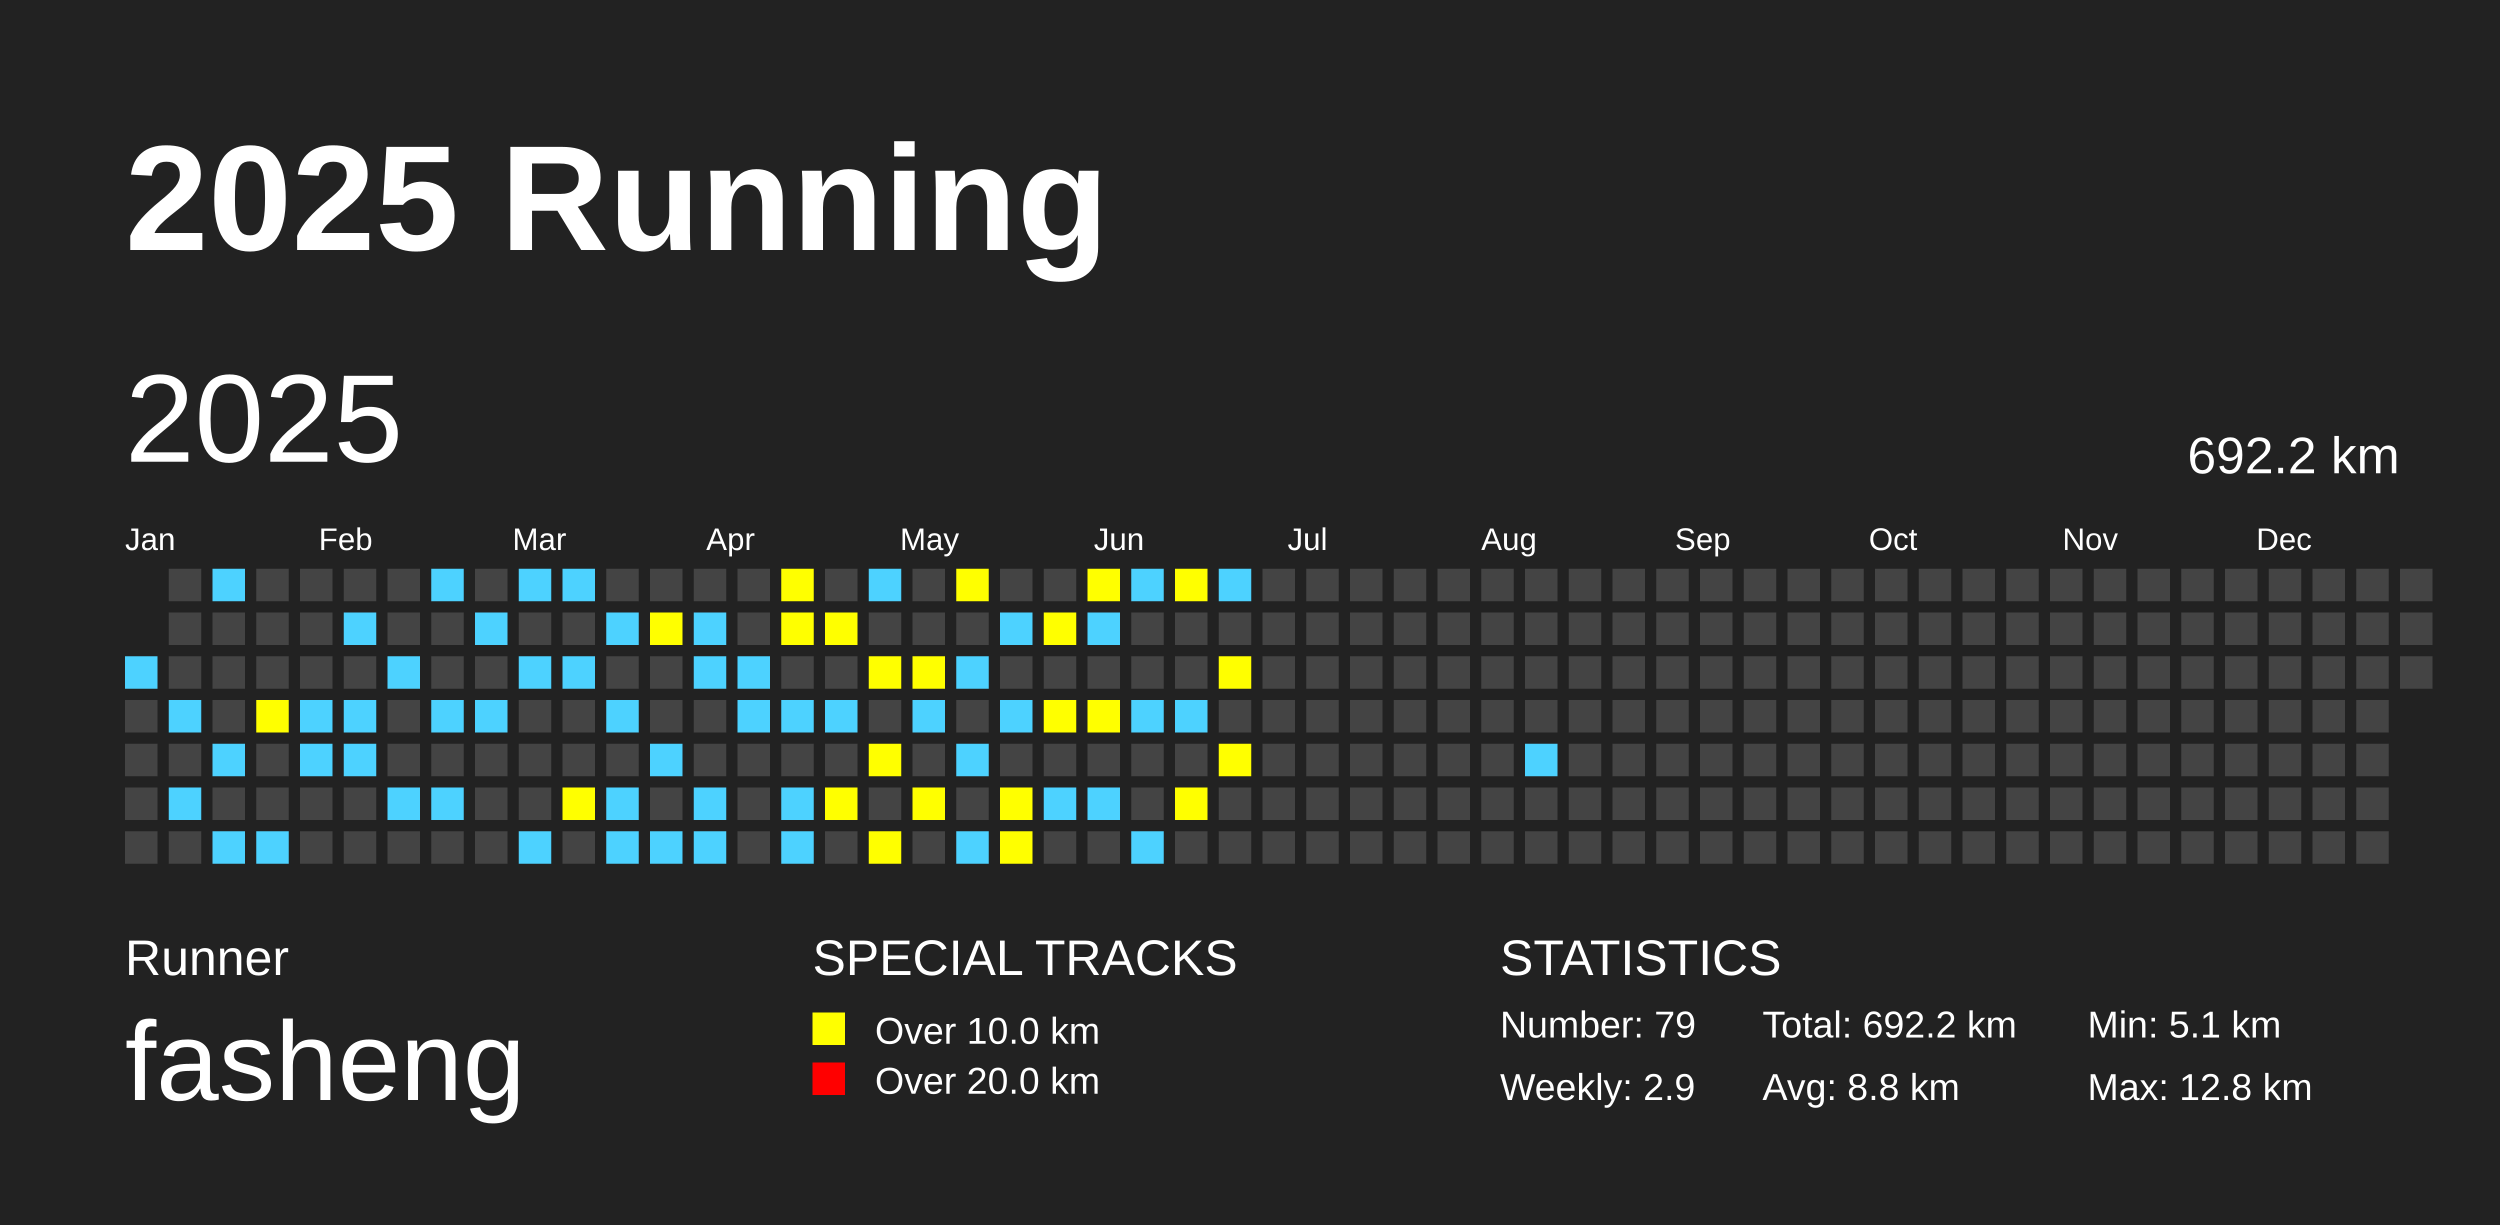
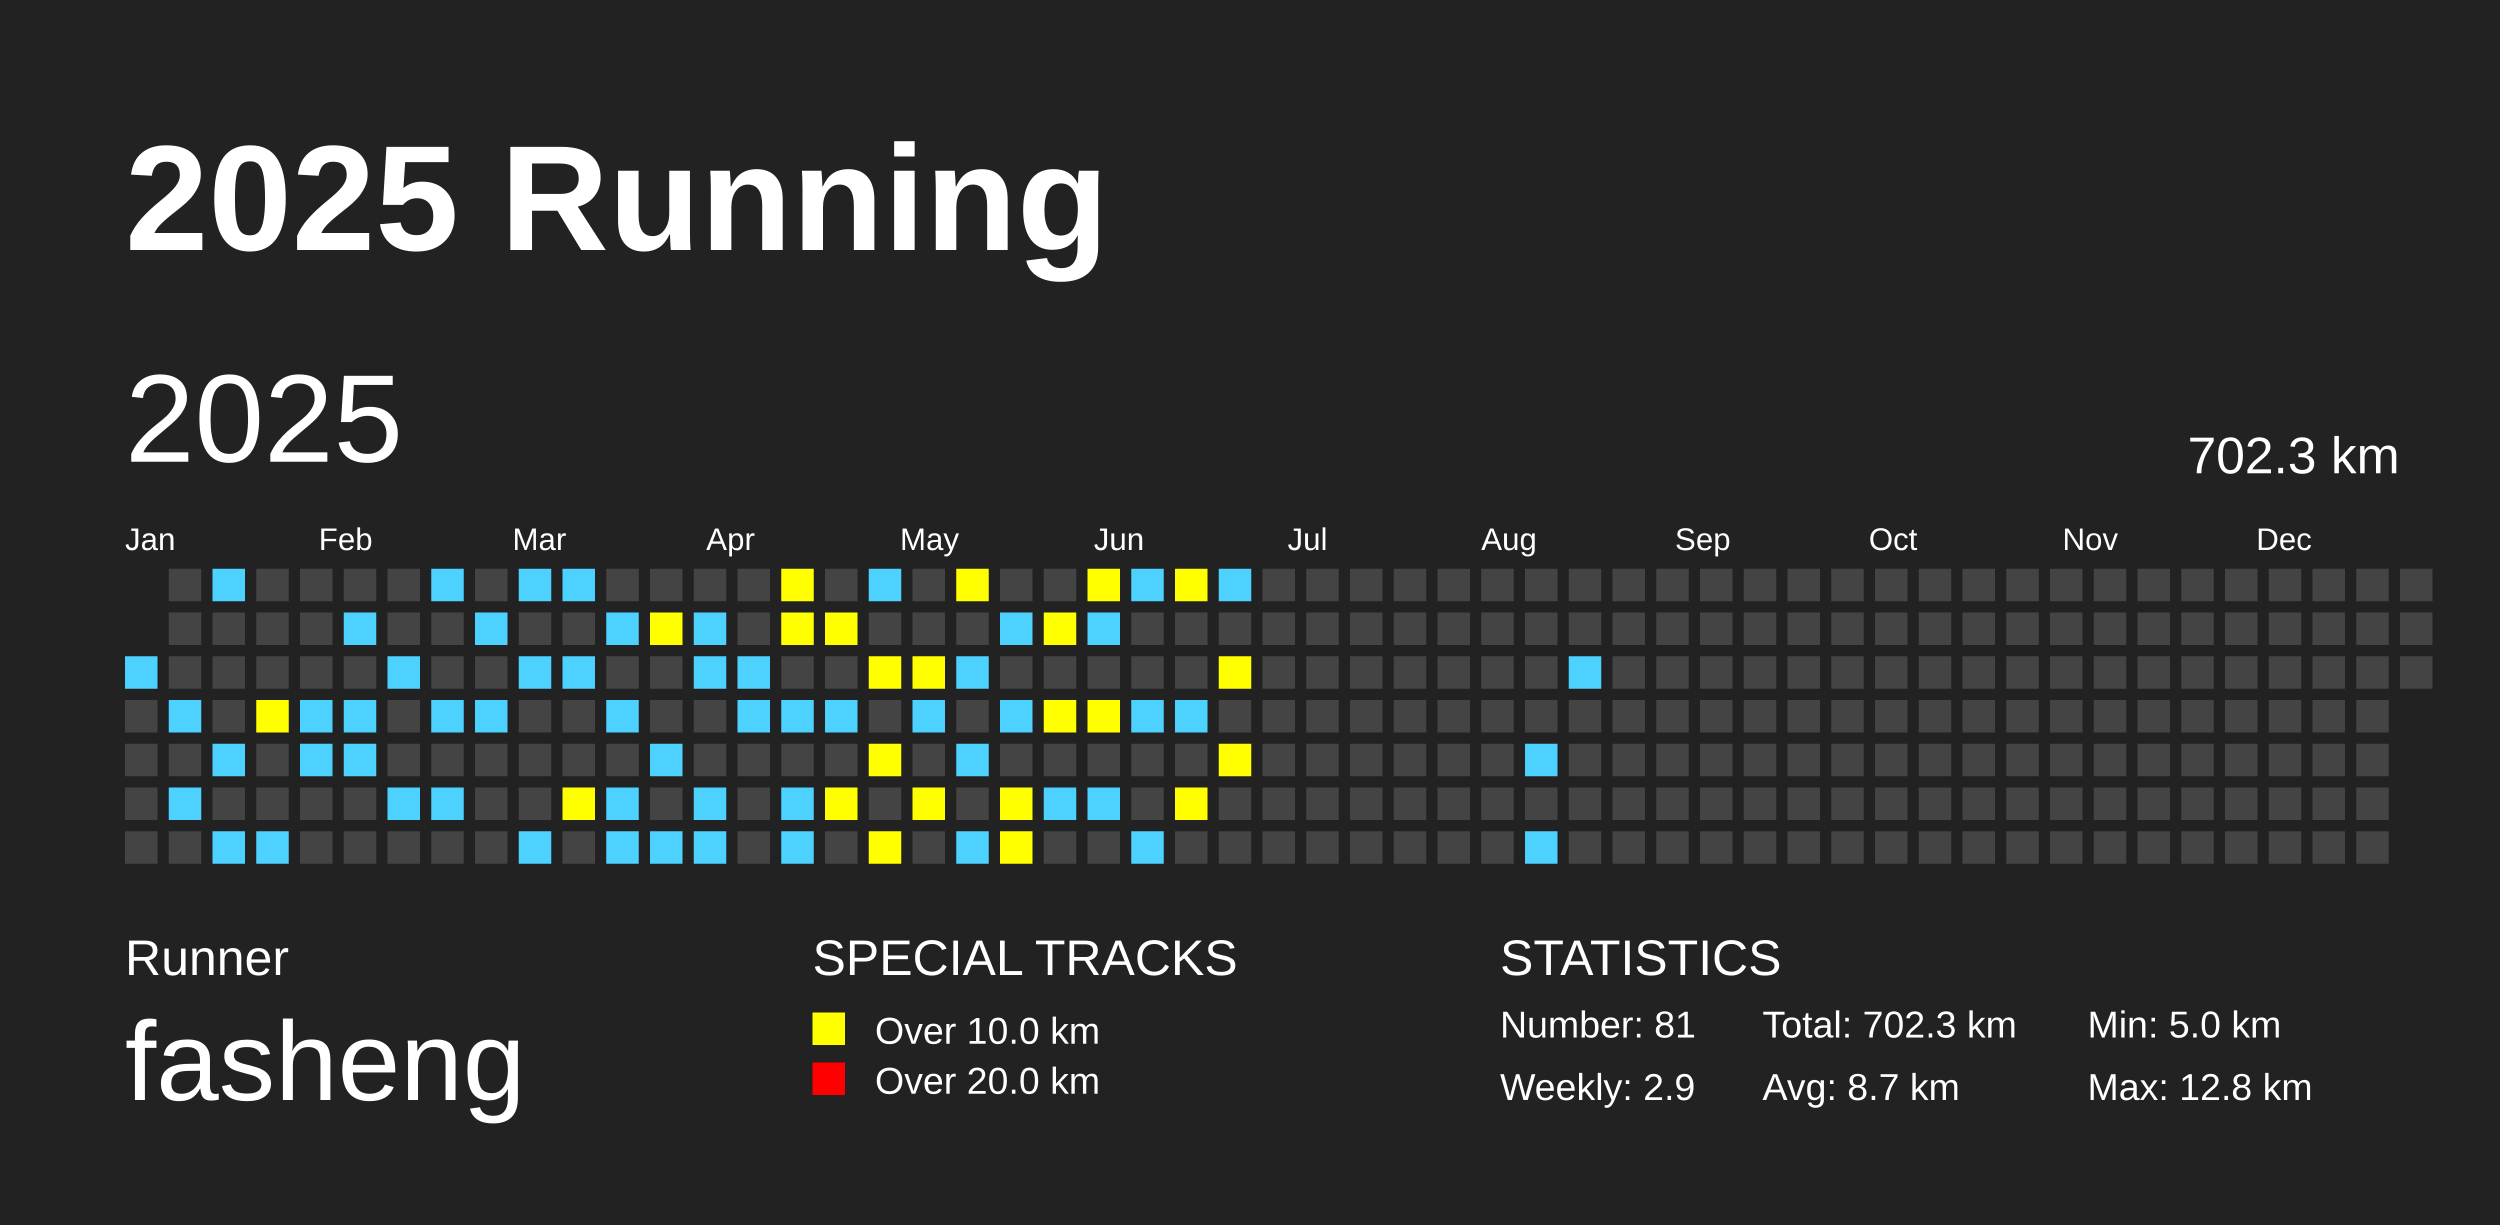
<svg xmlns="http://www.w3.org/2000/svg" baseProfile="full" height="98mm" version="1.1" viewBox="0,0,200,98" width="200mm">
  <defs />
  <rect fill="#222222" height="98" width="200" x="0" y="0" />
  <text fill="#FFFFFF" style="font-size:12px; font-family:Arial; font-weight:bold;" x="10" y="20">2025 Running</text>
  <text fill="#FFFFFF" style="font-size:4px; font-family:Arial" x="10" y="78">Runner</text>
  <text fill="#FFFFFF" style="font-size:9px; font-family:Arial" x="10" y="88">fasheng</text>
  <text fill="#FFFFFF" style="font-size:4px; font-family:Arial" x="65" y="78">SPECIAL TRACKS</text>
  <rect fill="yellow" height="2.6" width="2.6" x="65" y="81" />
  <text fill="#FFFFFF" style="font-size:3px; font-family:Arial" x="70" y="83.5">Over 10.0 km</text>
  <rect fill="red" height="2.6" width="2.6" x="65" y="85" />
  <text fill="#FFFFFF" style="font-size:3px; font-family:Arial" x="70" y="87.5">Over 20.0 km</text>
  <text fill="#FFFFFF" style="font-size:4px; font-family:Arial" x="120" y="78">STATISTICS</text>
-   <text fill="#FFFFFF" style="font-size:3px; font-family:Arial" x="120" y="83">Number: 79</text>
+   <text fill="#FFFFFF" style="font-size:3px; font-family:Arial" x="120" y="83">Number: 81</text>
  <text fill="#FFFFFF" style="font-size:3px; font-family:Arial" x="120" y="88">Weekly: 2.9</text>
-   <text fill="#FFFFFF" style="font-size:3px; font-family:Arial" x="141" y="83">Total: 692.2 km</text>
-   <text fill="#FFFFFF" style="font-size:3px; font-family:Arial" x="141" y="88">Avg: 8.8 km</text>
-   <text fill="#FFFFFF" style="font-size:3px; font-family:Arial" x="167" y="83">Min: 5.1 km</text>
+   <text fill="#FFFFFF" style="font-size:3px; font-family:Arial" x="141" y="83">Total: 702.3 km</text>
+   <text fill="#FFFFFF" style="font-size:3px; font-family:Arial" x="141" y="88">Avg: 8.7 km</text>
+   <text fill="#FFFFFF" style="font-size:3px; font-family:Arial" x="167" y="83">Min: 5.0 km</text>
  <text fill="#FFFFFF" style="font-size:3px; font-family:Arial" x="167" y="88">Max: 12.8 km</text>
  <text dominant-baseline="hanging" fill="#FFFFFF" style="font-size:10.0px; font-family:Arial;" x="10" y="30">2025</text>
-   <text dominant-baseline="hanging" fill="#FFFFFF" style="font-size:4.125px; font-family:Arial;" x="175" y="35">692.2 km</text>
+   <text dominant-baseline="hanging" fill="#FFFFFF" style="font-size:4.125px; font-family:Arial;" x="175" y="35">702.3 km</text>
  <text fill="#FFFFFF" style="font-size:2.5px; font-family:Arial" x="10.0" y="44">Jan</text>
  <text fill="#FFFFFF" style="font-size:2.5px; font-family:Arial" x="25.5" y="44">Feb</text>
  <text fill="#FFFFFF" style="font-size:2.5px; font-family:Arial" x="41.0" y="44">Mar</text>
  <text fill="#FFFFFF" style="font-size:2.5px; font-family:Arial" x="56.5" y="44">Apr</text>
  <text fill="#FFFFFF" style="font-size:2.5px; font-family:Arial" x="72.0" y="44">May</text>
  <text fill="#FFFFFF" style="font-size:2.5px; font-family:Arial" x="87.5" y="44">Jun</text>
  <text fill="#FFFFFF" style="font-size:2.5px; font-family:Arial" x="103.0" y="44">Jul</text>
  <text fill="#FFFFFF" style="font-size:2.5px; font-family:Arial" x="118.5" y="44">Aug</text>
  <text fill="#FFFFFF" style="font-size:2.5px; font-family:Arial" x="134.0" y="44">Sep</text>
  <text fill="#FFFFFF" style="font-size:2.5px; font-family:Arial" x="149.5" y="44">Oct</text>
  <text fill="#FFFFFF" style="font-size:2.5px; font-family:Arial" x="165.0" y="44">Nov</text>
  <text fill="#FFFFFF" style="font-size:2.5px; font-family:Arial" x="180.5" y="44">Dec</text>
  <rect fill="#4DD2FF" height="2.6" width="2.6" x="10.0" y="52.5" />
  <rect fill="#444444" height="2.6" width="2.6" x="10.0" y="56.0" />
  <rect fill="#444444" height="2.6" width="2.6" x="10.0" y="59.5" />
  <rect fill="#444444" height="2.6" width="2.6" x="10.0" y="63.0" />
  <rect fill="#444444" height="2.6" width="2.6" x="10.0" y="66.5" />
  <rect fill="#444444" height="2.6" width="2.6" x="13.5" y="45.5" />
  <rect fill="#444444" height="2.6" width="2.6" x="13.5" y="49.0" />
  <rect fill="#444444" height="2.6" width="2.6" x="13.5" y="52.5" />
  <rect fill="#4DD2FF" height="2.6" width="2.6" x="13.5" y="56.0" />
  <rect fill="#444444" height="2.6" width="2.6" x="13.5" y="59.5" />
  <rect fill="#4DD2FF" height="2.6" width="2.6" x="13.5" y="63.0" />
  <rect fill="#444444" height="2.6" width="2.6" x="13.5" y="66.5" />
  <rect fill="#4DD2FF" height="2.6" width="2.6" x="17.0" y="45.5" />
  <rect fill="#444444" height="2.6" width="2.6" x="17.0" y="49.0" />
  <rect fill="#444444" height="2.6" width="2.6" x="17.0" y="52.5" />
  <rect fill="#444444" height="2.6" width="2.6" x="17.0" y="56.0" />
  <rect fill="#4DD2FF" height="2.6" width="2.6" x="17.0" y="59.5" />
  <rect fill="#444444" height="2.6" width="2.6" x="17.0" y="63.0" />
  <rect fill="#4DD2FF" height="2.6" width="2.6" x="17.0" y="66.5" />
  <rect fill="#444444" height="2.6" width="2.6" x="20.5" y="45.5" />
  <rect fill="#444444" height="2.6" width="2.6" x="20.5" y="49.0" />
  <rect fill="#444444" height="2.6" width="2.6" x="20.5" y="52.5" />
  <rect fill="yellow" height="2.6" width="2.6" x="20.5" y="56.0" />
  <rect fill="#444444" height="2.6" width="2.6" x="20.5" y="59.5" />
  <rect fill="#444444" height="2.6" width="2.6" x="20.5" y="63.0" />
  <rect fill="#4DD2FF" height="2.6" width="2.6" x="20.5" y="66.5" />
  <rect fill="#444444" height="2.6" width="2.6" x="24.0" y="45.5" />
  <rect fill="#444444" height="2.6" width="2.6" x="24.0" y="49.0" />
  <rect fill="#444444" height="2.6" width="2.6" x="24.0" y="52.5" />
  <rect fill="#4DD2FF" height="2.6" width="2.6" x="24.0" y="56.0" />
  <rect fill="#4DD2FF" height="2.6" width="2.6" x="24.0" y="59.5" />
  <rect fill="#444444" height="2.6" width="2.6" x="24.0" y="63.0" />
  <rect fill="#444444" height="2.6" width="2.6" x="24.0" y="66.5" />
  <rect fill="#444444" height="2.6" width="2.6" x="27.5" y="45.5" />
  <rect fill="#4DD2FF" height="2.6" width="2.6" x="27.5" y="49.0" />
  <rect fill="#444444" height="2.6" width="2.6" x="27.5" y="52.5" />
  <rect fill="#4DD2FF" height="2.6" width="2.6" x="27.5" y="56.0" />
  <rect fill="#4DD2FF" height="2.6" width="2.6" x="27.5" y="59.5" />
  <rect fill="#444444" height="2.6" width="2.6" x="27.5" y="63.0" />
  <rect fill="#444444" height="2.6" width="2.6" x="27.5" y="66.5" />
  <rect fill="#444444" height="2.6" width="2.6" x="31.0" y="45.5" />
  <rect fill="#444444" height="2.6" width="2.6" x="31.0" y="49.0" />
  <rect fill="#4DD2FF" height="2.6" width="2.6" x="31.0" y="52.5" />
  <rect fill="#444444" height="2.6" width="2.6" x="31.0" y="56.0" />
  <rect fill="#444444" height="2.6" width="2.6" x="31.0" y="59.5" />
  <rect fill="#4DD2FF" height="2.6" width="2.6" x="31.0" y="63.0" />
  <rect fill="#444444" height="2.6" width="2.6" x="31.0" y="66.5" />
  <rect fill="#4DD2FF" height="2.6" width="2.6" x="34.5" y="45.5" />
  <rect fill="#444444" height="2.6" width="2.6" x="34.5" y="49.0" />
  <rect fill="#444444" height="2.6" width="2.6" x="34.5" y="52.5" />
  <rect fill="#4DD2FF" height="2.6" width="2.6" x="34.5" y="56.0" />
  <rect fill="#444444" height="2.6" width="2.6" x="34.5" y="59.5" />
  <rect fill="#4DD2FF" height="2.6" width="2.6" x="34.5" y="63.0" />
  <rect fill="#444444" height="2.6" width="2.6" x="34.5" y="66.5" />
  <rect fill="#444444" height="2.6" width="2.6" x="38.0" y="45.5" />
  <rect fill="#4DD2FF" height="2.6" width="2.6" x="38.0" y="49.0" />
  <rect fill="#444444" height="2.6" width="2.6" x="38.0" y="52.5" />
  <rect fill="#4DD2FF" height="2.6" width="2.6" x="38.0" y="56.0" />
  <rect fill="#444444" height="2.6" width="2.6" x="38.0" y="59.5" />
  <rect fill="#444444" height="2.6" width="2.6" x="38.0" y="63.0" />
  <rect fill="#444444" height="2.6" width="2.6" x="38.0" y="66.5" />
  <rect fill="#4DD2FF" height="2.6" width="2.6" x="41.5" y="45.5" />
  <rect fill="#444444" height="2.6" width="2.6" x="41.5" y="49.0" />
  <rect fill="#4DD2FF" height="2.6" width="2.6" x="41.5" y="52.5" />
  <rect fill="#444444" height="2.6" width="2.6" x="41.5" y="56.0" />
  <rect fill="#444444" height="2.6" width="2.6" x="41.5" y="59.5" />
  <rect fill="#444444" height="2.6" width="2.6" x="41.5" y="63.0" />
  <rect fill="#4DD2FF" height="2.6" width="2.6" x="41.5" y="66.5" />
  <rect fill="#4DD2FF" height="2.6" width="2.6" x="45.0" y="45.5" />
  <rect fill="#444444" height="2.6" width="2.6" x="45.0" y="49.0" />
  <rect fill="#4DD2FF" height="2.6" width="2.6" x="45.0" y="52.5" />
  <rect fill="#444444" height="2.6" width="2.6" x="45.0" y="56.0" />
  <rect fill="#444444" height="2.6" width="2.6" x="45.0" y="59.5" />
  <rect fill="yellow" height="2.6" width="2.6" x="45.0" y="63.0" />
  <rect fill="#444444" height="2.6" width="2.6" x="45.0" y="66.5" />
  <rect fill="#444444" height="2.6" width="2.6" x="48.5" y="45.5" />
  <rect fill="#4DD2FF" height="2.6" width="2.6" x="48.5" y="49.0" />
  <rect fill="#444444" height="2.6" width="2.6" x="48.5" y="52.5" />
  <rect fill="#4DD2FF" height="2.6" width="2.6" x="48.5" y="56.0" />
  <rect fill="#444444" height="2.6" width="2.6" x="48.5" y="59.5" />
  <rect fill="#4DD2FF" height="2.6" width="2.6" x="48.5" y="63.0" />
  <rect fill="#4DD2FF" height="2.6" width="2.6" x="48.5" y="66.5" />
  <rect fill="#444444" height="2.6" width="2.6" x="52.0" y="45.5" />
  <rect fill="yellow" height="2.6" width="2.6" x="52.0" y="49.0" />
  <rect fill="#444444" height="2.6" width="2.6" x="52.0" y="52.5" />
  <rect fill="#444444" height="2.6" width="2.6" x="52.0" y="56.0" />
  <rect fill="#4DD2FF" height="2.6" width="2.6" x="52.0" y="59.5" />
  <rect fill="#444444" height="2.6" width="2.6" x="52.0" y="63.0" />
  <rect fill="#4DD2FF" height="2.6" width="2.6" x="52.0" y="66.5" />
  <rect fill="#444444" height="2.6" width="2.6" x="55.5" y="45.5" />
  <rect fill="#4DD2FF" height="2.6" width="2.6" x="55.5" y="49.0" />
  <rect fill="#4DD2FF" height="2.6" width="2.6" x="55.5" y="52.5" />
  <rect fill="#444444" height="2.6" width="2.6" x="55.5" y="56.0" />
  <rect fill="#444444" height="2.6" width="2.6" x="55.5" y="59.5" />
  <rect fill="#4DD2FF" height="2.6" width="2.6" x="55.5" y="63.0" />
  <rect fill="#4DD2FF" height="2.6" width="2.6" x="55.5" y="66.5" />
  <rect fill="#444444" height="2.6" width="2.6" x="59.0" y="45.5" />
  <rect fill="#444444" height="2.6" width="2.6" x="59.0" y="49.0" />
  <rect fill="#4DD2FF" height="2.6" width="2.6" x="59.0" y="52.5" />
  <rect fill="#4DD2FF" height="2.6" width="2.6" x="59.0" y="56.0" />
  <rect fill="#444444" height="2.6" width="2.6" x="59.0" y="59.5" />
  <rect fill="#444444" height="2.6" width="2.6" x="59.0" y="63.0" />
  <rect fill="#444444" height="2.6" width="2.6" x="59.0" y="66.5" />
  <rect fill="yellow" height="2.6" width="2.6" x="62.5" y="45.5" />
  <rect fill="yellow" height="2.6" width="2.6" x="62.5" y="49.0" />
  <rect fill="#444444" height="2.6" width="2.6" x="62.5" y="52.5" />
  <rect fill="#4DD2FF" height="2.6" width="2.6" x="62.5" y="56.0" />
  <rect fill="#444444" height="2.6" width="2.6" x="62.5" y="59.5" />
  <rect fill="#4DD2FF" height="2.6" width="2.6" x="62.5" y="63.0" />
  <rect fill="#4DD2FF" height="2.6" width="2.6" x="62.5" y="66.5" />
  <rect fill="#444444" height="2.6" width="2.6" x="66.0" y="45.5" />
  <rect fill="yellow" height="2.6" width="2.6" x="66.0" y="49.0" />
  <rect fill="#444444" height="2.6" width="2.6" x="66.0" y="52.5" />
  <rect fill="#4DD2FF" height="2.6" width="2.6" x="66.0" y="56.0" />
  <rect fill="#444444" height="2.6" width="2.6" x="66.0" y="59.5" />
  <rect fill="yellow" height="2.6" width="2.6" x="66.0" y="63.0" />
  <rect fill="#444444" height="2.6" width="2.6" x="66.0" y="66.5" />
  <rect fill="#4DD2FF" height="2.6" width="2.6" x="69.5" y="45.5" />
  <rect fill="#444444" height="2.6" width="2.6" x="69.5" y="49.0" />
  <rect fill="yellow" height="2.6" width="2.6" x="69.5" y="52.5" />
  <rect fill="#444444" height="2.6" width="2.6" x="69.5" y="56.0" />
  <rect fill="yellow" height="2.6" width="2.6" x="69.5" y="59.5" />
  <rect fill="#444444" height="2.6" width="2.6" x="69.5" y="63.0" />
  <rect fill="yellow" height="2.6" width="2.6" x="69.5" y="66.5" />
  <rect fill="#444444" height="2.6" width="2.6" x="73.0" y="45.5" />
  <rect fill="#444444" height="2.6" width="2.6" x="73.0" y="49.0" />
  <rect fill="yellow" height="2.6" width="2.6" x="73.0" y="52.5" />
  <rect fill="#4DD2FF" height="2.6" width="2.6" x="73.0" y="56.0" />
  <rect fill="#444444" height="2.6" width="2.6" x="73.0" y="59.5" />
  <rect fill="yellow" height="2.6" width="2.6" x="73.0" y="63.0" />
  <rect fill="#444444" height="2.6" width="2.6" x="73.0" y="66.5" />
  <rect fill="yellow" height="2.6" width="2.6" x="76.5" y="45.5" />
  <rect fill="#444444" height="2.6" width="2.6" x="76.5" y="49.0" />
  <rect fill="#4DD2FF" height="2.6" width="2.6" x="76.5" y="52.5" />
  <rect fill="#444444" height="2.6" width="2.6" x="76.5" y="56.0" />
  <rect fill="#4DD2FF" height="2.6" width="2.6" x="76.5" y="59.5" />
  <rect fill="#444444" height="2.6" width="2.6" x="76.5" y="63.0" />
  <rect fill="#4DD2FF" height="2.6" width="2.6" x="76.5" y="66.5" />
  <rect fill="#444444" height="2.6" width="2.6" x="80.0" y="45.5" />
  <rect fill="#4DD2FF" height="2.6" width="2.6" x="80.0" y="49.0" />
  <rect fill="#444444" height="2.6" width="2.6" x="80.0" y="52.5" />
  <rect fill="#4DD2FF" height="2.6" width="2.6" x="80.0" y="56.0" />
  <rect fill="#444444" height="2.6" width="2.6" x="80.0" y="59.5" />
  <rect fill="yellow" height="2.6" width="2.6" x="80.0" y="63.0" />
  <rect fill="yellow" height="2.6" width="2.6" x="80.0" y="66.5" />
  <rect fill="#444444" height="2.6" width="2.6" x="83.5" y="45.5" />
  <rect fill="yellow" height="2.6" width="2.6" x="83.5" y="49.0" />
  <rect fill="#444444" height="2.6" width="2.6" x="83.5" y="52.5" />
  <rect fill="yellow" height="2.6" width="2.6" x="83.5" y="56.0" />
  <rect fill="#444444" height="2.6" width="2.6" x="83.5" y="59.5" />
  <rect fill="#4DD2FF" height="2.6" width="2.6" x="83.5" y="63.0" />
  <rect fill="#444444" height="2.6" width="2.6" x="83.5" y="66.5" />
  <rect fill="yellow" height="2.6" width="2.6" x="87.0" y="45.5" />
  <rect fill="#4DD2FF" height="2.6" width="2.6" x="87.0" y="49.0" />
  <rect fill="#444444" height="2.6" width="2.6" x="87.0" y="52.5" />
  <rect fill="yellow" height="2.6" width="2.6" x="87.0" y="56.0" />
  <rect fill="#444444" height="2.6" width="2.6" x="87.0" y="59.5" />
  <rect fill="#4DD2FF" height="2.6" width="2.6" x="87.0" y="63.0" />
  <rect fill="#444444" height="2.6" width="2.6" x="87.0" y="66.5" />
  <rect fill="#4DD2FF" height="2.6" width="2.6" x="90.5" y="45.5" />
  <rect fill="#444444" height="2.6" width="2.6" x="90.5" y="49.0" />
  <rect fill="#444444" height="2.6" width="2.6" x="90.5" y="52.5" />
  <rect fill="#4DD2FF" height="2.6" width="2.6" x="90.5" y="56.0" />
  <rect fill="#444444" height="2.6" width="2.6" x="90.5" y="59.5" />
  <rect fill="#444444" height="2.6" width="2.6" x="90.5" y="63.0" />
  <rect fill="#4DD2FF" height="2.6" width="2.6" x="90.5" y="66.5" />
  <rect fill="yellow" height="2.6" width="2.6" x="94.0" y="45.5" />
  <rect fill="#444444" height="2.6" width="2.6" x="94.0" y="49.0" />
  <rect fill="#444444" height="2.6" width="2.6" x="94.0" y="52.5" />
  <rect fill="#4DD2FF" height="2.6" width="2.6" x="94.0" y="56.0" />
  <rect fill="#444444" height="2.6" width="2.6" x="94.0" y="59.5" />
  <rect fill="yellow" height="2.6" width="2.6" x="94.0" y="63.0" />
  <rect fill="#444444" height="2.6" width="2.6" x="94.0" y="66.5" />
  <rect fill="#4DD2FF" height="2.6" width="2.6" x="97.5" y="45.5" />
  <rect fill="#444444" height="2.6" width="2.6" x="97.5" y="49.0" />
  <rect fill="yellow" height="2.6" width="2.6" x="97.5" y="52.5" />
  <rect fill="#444444" height="2.6" width="2.6" x="97.5" y="56.0" />
  <rect fill="yellow" height="2.6" width="2.6" x="97.5" y="59.5" />
  <rect fill="#444444" height="2.6" width="2.6" x="97.5" y="63.0" />
  <rect fill="#444444" height="2.6" width="2.6" x="97.5" y="66.5" />
  <rect fill="#444444" height="2.6" width="2.6" x="101.0" y="45.5" />
  <rect fill="#444444" height="2.6" width="2.6" x="101.0" y="49.0" />
  <rect fill="#444444" height="2.6" width="2.6" x="101.0" y="52.5" />
  <rect fill="#444444" height="2.6" width="2.6" x="101.0" y="56.0" />
  <rect fill="#444444" height="2.6" width="2.6" x="101.0" y="59.5" />
  <rect fill="#444444" height="2.6" width="2.6" x="101.0" y="63.0" />
  <rect fill="#444444" height="2.6" width="2.6" x="101.0" y="66.5" />
  <rect fill="#444444" height="2.6" width="2.6" x="104.5" y="45.5" />
  <rect fill="#444444" height="2.6" width="2.6" x="104.5" y="49.0" />
  <rect fill="#444444" height="2.6" width="2.6" x="104.5" y="52.5" />
  <rect fill="#444444" height="2.6" width="2.6" x="104.5" y="56.0" />
  <rect fill="#444444" height="2.6" width="2.6" x="104.5" y="59.5" />
  <rect fill="#444444" height="2.6" width="2.6" x="104.5" y="63.0" />
  <rect fill="#444444" height="2.6" width="2.6" x="104.5" y="66.5" />
  <rect fill="#444444" height="2.6" width="2.6" x="108.0" y="45.5" />
  <rect fill="#444444" height="2.6" width="2.6" x="108.0" y="49.0" />
  <rect fill="#444444" height="2.6" width="2.6" x="108.0" y="52.5" />
  <rect fill="#444444" height="2.6" width="2.6" x="108.0" y="56.0" />
  <rect fill="#444444" height="2.6" width="2.6" x="108.0" y="59.5" />
  <rect fill="#444444" height="2.6" width="2.6" x="108.0" y="63.0" />
  <rect fill="#444444" height="2.6" width="2.6" x="108.0" y="66.5" />
  <rect fill="#444444" height="2.6" width="2.6" x="111.5" y="45.5" />
  <rect fill="#444444" height="2.6" width="2.6" x="111.5" y="49.0" />
  <rect fill="#444444" height="2.6" width="2.6" x="111.5" y="52.5" />
  <rect fill="#444444" height="2.6" width="2.6" x="111.5" y="56.0" />
  <rect fill="#444444" height="2.6" width="2.6" x="111.5" y="59.5" />
  <rect fill="#444444" height="2.6" width="2.6" x="111.5" y="63.0" />
  <rect fill="#444444" height="2.6" width="2.6" x="111.5" y="66.5" />
  <rect fill="#444444" height="2.6" width="2.6" x="115.0" y="45.5" />
  <rect fill="#444444" height="2.6" width="2.6" x="115.0" y="49.0" />
  <rect fill="#444444" height="2.6" width="2.6" x="115.0" y="52.5" />
  <rect fill="#444444" height="2.6" width="2.6" x="115.0" y="56.0" />
  <rect fill="#444444" height="2.6" width="2.6" x="115.0" y="59.5" />
  <rect fill="#444444" height="2.6" width="2.6" x="115.0" y="63.0" />
  <rect fill="#444444" height="2.6" width="2.6" x="115.0" y="66.5" />
  <rect fill="#444444" height="2.6" width="2.6" x="118.5" y="45.5" />
  <rect fill="#444444" height="2.6" width="2.6" x="118.5" y="49.0" />
  <rect fill="#444444" height="2.6" width="2.6" x="118.5" y="52.5" />
  <rect fill="#444444" height="2.6" width="2.6" x="118.5" y="56.0" />
  <rect fill="#444444" height="2.6" width="2.6" x="118.5" y="59.5" />
  <rect fill="#444444" height="2.6" width="2.6" x="118.5" y="63.0" />
  <rect fill="#444444" height="2.6" width="2.6" x="118.5" y="66.5" />
  <rect fill="#444444" height="2.6" width="2.6" x="122.0" y="45.5" />
  <rect fill="#444444" height="2.6" width="2.6" x="122.0" y="49.0" />
  <rect fill="#444444" height="2.6" width="2.6" x="122.0" y="52.5" />
  <rect fill="#444444" height="2.6" width="2.6" x="122.0" y="56.0" />
  <rect fill="#4DD2FF" height="2.6" width="2.6" x="122.0" y="59.5" />
  <rect fill="#444444" height="2.6" width="2.6" x="122.0" y="63.0" />
-   <rect fill="#444444" height="2.6" width="2.6" x="122.0" y="66.5" />
+   <rect fill="#4DD2FF" height="2.6" width="2.6" x="122.0" y="66.5" />
  <rect fill="#444444" height="2.6" width="2.6" x="125.5" y="45.5" />
  <rect fill="#444444" height="2.6" width="2.6" x="125.5" y="49.0" />
-   <rect fill="#444444" height="2.6" width="2.6" x="125.5" y="52.5" />
+   <rect fill="#4DD2FF" height="2.6" width="2.6" x="125.5" y="52.5" />
  <rect fill="#444444" height="2.6" width="2.6" x="125.5" y="56.0" />
  <rect fill="#444444" height="2.6" width="2.6" x="125.5" y="59.5" />
  <rect fill="#444444" height="2.6" width="2.6" x="125.5" y="63.0" />
  <rect fill="#444444" height="2.6" width="2.6" x="125.5" y="66.5" />
  <rect fill="#444444" height="2.6" width="2.6" x="129.0" y="45.5" />
  <rect fill="#444444" height="2.6" width="2.6" x="129.0" y="49.0" />
  <rect fill="#444444" height="2.6" width="2.6" x="129.0" y="52.5" />
  <rect fill="#444444" height="2.6" width="2.6" x="129.0" y="56.0" />
  <rect fill="#444444" height="2.6" width="2.6" x="129.0" y="59.5" />
  <rect fill="#444444" height="2.6" width="2.6" x="129.0" y="63.0" />
  <rect fill="#444444" height="2.6" width="2.6" x="129.0" y="66.5" />
  <rect fill="#444444" height="2.6" width="2.6" x="132.5" y="45.5" />
  <rect fill="#444444" height="2.6" width="2.6" x="132.5" y="49.0" />
  <rect fill="#444444" height="2.6" width="2.6" x="132.5" y="52.5" />
  <rect fill="#444444" height="2.6" width="2.6" x="132.5" y="56.0" />
  <rect fill="#444444" height="2.6" width="2.6" x="132.5" y="59.5" />
  <rect fill="#444444" height="2.6" width="2.6" x="132.5" y="63.0" />
  <rect fill="#444444" height="2.6" width="2.6" x="132.5" y="66.5" />
  <rect fill="#444444" height="2.6" width="2.6" x="136.0" y="45.5" />
  <rect fill="#444444" height="2.6" width="2.6" x="136.0" y="49.0" />
  <rect fill="#444444" height="2.6" width="2.6" x="136.0" y="52.5" />
  <rect fill="#444444" height="2.6" width="2.6" x="136.0" y="56.0" />
  <rect fill="#444444" height="2.6" width="2.6" x="136.0" y="59.5" />
  <rect fill="#444444" height="2.6" width="2.6" x="136.0" y="63.0" />
  <rect fill="#444444" height="2.6" width="2.6" x="136.0" y="66.5" />
  <rect fill="#444444" height="2.6" width="2.6" x="139.5" y="45.5" />
  <rect fill="#444444" height="2.6" width="2.6" x="139.5" y="49.0" />
  <rect fill="#444444" height="2.6" width="2.6" x="139.5" y="52.5" />
  <rect fill="#444444" height="2.6" width="2.6" x="139.5" y="56.0" />
  <rect fill="#444444" height="2.6" width="2.6" x="139.5" y="59.5" />
  <rect fill="#444444" height="2.6" width="2.6" x="139.5" y="63.0" />
  <rect fill="#444444" height="2.6" width="2.6" x="139.5" y="66.5" />
  <rect fill="#444444" height="2.6" width="2.6" x="143.0" y="45.5" />
  <rect fill="#444444" height="2.6" width="2.6" x="143.0" y="49.0" />
  <rect fill="#444444" height="2.6" width="2.6" x="143.0" y="52.5" />
  <rect fill="#444444" height="2.6" width="2.6" x="143.0" y="56.0" />
  <rect fill="#444444" height="2.6" width="2.6" x="143.0" y="59.5" />
  <rect fill="#444444" height="2.6" width="2.6" x="143.0" y="63.0" />
  <rect fill="#444444" height="2.6" width="2.6" x="143.0" y="66.5" />
  <rect fill="#444444" height="2.6" width="2.6" x="146.5" y="45.5" />
  <rect fill="#444444" height="2.6" width="2.6" x="146.5" y="49.0" />
  <rect fill="#444444" height="2.6" width="2.6" x="146.5" y="52.5" />
  <rect fill="#444444" height="2.6" width="2.6" x="146.5" y="56.0" />
  <rect fill="#444444" height="2.6" width="2.6" x="146.5" y="59.5" />
  <rect fill="#444444" height="2.6" width="2.6" x="146.5" y="63.0" />
  <rect fill="#444444" height="2.6" width="2.6" x="146.5" y="66.5" />
  <rect fill="#444444" height="2.6" width="2.6" x="150.0" y="45.5" />
  <rect fill="#444444" height="2.6" width="2.6" x="150.0" y="49.0" />
  <rect fill="#444444" height="2.6" width="2.6" x="150.0" y="52.5" />
  <rect fill="#444444" height="2.6" width="2.6" x="150.0" y="56.0" />
  <rect fill="#444444" height="2.6" width="2.6" x="150.0" y="59.5" />
  <rect fill="#444444" height="2.6" width="2.6" x="150.0" y="63.0" />
  <rect fill="#444444" height="2.6" width="2.6" x="150.0" y="66.5" />
  <rect fill="#444444" height="2.6" width="2.6" x="153.5" y="45.5" />
  <rect fill="#444444" height="2.6" width="2.6" x="153.5" y="49.0" />
  <rect fill="#444444" height="2.6" width="2.6" x="153.5" y="52.5" />
  <rect fill="#444444" height="2.6" width="2.6" x="153.5" y="56.0" />
  <rect fill="#444444" height="2.6" width="2.6" x="153.5" y="59.5" />
  <rect fill="#444444" height="2.6" width="2.6" x="153.5" y="63.0" />
  <rect fill="#444444" height="2.6" width="2.6" x="153.5" y="66.5" />
  <rect fill="#444444" height="2.6" width="2.6" x="157.0" y="45.5" />
  <rect fill="#444444" height="2.6" width="2.6" x="157.0" y="49.0" />
  <rect fill="#444444" height="2.6" width="2.6" x="157.0" y="52.5" />
  <rect fill="#444444" height="2.6" width="2.6" x="157.0" y="56.0" />
  <rect fill="#444444" height="2.6" width="2.6" x="157.0" y="59.5" />
  <rect fill="#444444" height="2.6" width="2.6" x="157.0" y="63.0" />
  <rect fill="#444444" height="2.6" width="2.6" x="157.0" y="66.5" />
  <rect fill="#444444" height="2.6" width="2.6" x="160.5" y="45.5" />
  <rect fill="#444444" height="2.6" width="2.6" x="160.5" y="49.0" />
  <rect fill="#444444" height="2.6" width="2.6" x="160.5" y="52.5" />
  <rect fill="#444444" height="2.6" width="2.6" x="160.5" y="56.0" />
  <rect fill="#444444" height="2.6" width="2.6" x="160.5" y="59.5" />
  <rect fill="#444444" height="2.6" width="2.6" x="160.5" y="63.0" />
  <rect fill="#444444" height="2.6" width="2.6" x="160.5" y="66.5" />
  <rect fill="#444444" height="2.6" width="2.6" x="164.0" y="45.5" />
  <rect fill="#444444" height="2.6" width="2.6" x="164.0" y="49.0" />
  <rect fill="#444444" height="2.6" width="2.6" x="164.0" y="52.5" />
  <rect fill="#444444" height="2.6" width="2.6" x="164.0" y="56.0" />
  <rect fill="#444444" height="2.6" width="2.6" x="164.0" y="59.5" />
  <rect fill="#444444" height="2.6" width="2.6" x="164.0" y="63.0" />
  <rect fill="#444444" height="2.6" width="2.6" x="164.0" y="66.5" />
  <rect fill="#444444" height="2.6" width="2.6" x="167.5" y="45.5" />
  <rect fill="#444444" height="2.6" width="2.6" x="167.5" y="49.0" />
  <rect fill="#444444" height="2.6" width="2.6" x="167.5" y="52.5" />
  <rect fill="#444444" height="2.6" width="2.6" x="167.5" y="56.0" />
  <rect fill="#444444" height="2.6" width="2.6" x="167.5" y="59.5" />
  <rect fill="#444444" height="2.6" width="2.6" x="167.5" y="63.0" />
  <rect fill="#444444" height="2.6" width="2.6" x="167.5" y="66.5" />
  <rect fill="#444444" height="2.6" width="2.6" x="171.0" y="45.5" />
  <rect fill="#444444" height="2.6" width="2.6" x="171.0" y="49.0" />
  <rect fill="#444444" height="2.6" width="2.6" x="171.0" y="52.5" />
  <rect fill="#444444" height="2.6" width="2.6" x="171.0" y="56.0" />
  <rect fill="#444444" height="2.6" width="2.6" x="171.0" y="59.5" />
  <rect fill="#444444" height="2.6" width="2.6" x="171.0" y="63.0" />
  <rect fill="#444444" height="2.6" width="2.6" x="171.0" y="66.5" />
  <rect fill="#444444" height="2.6" width="2.6" x="174.5" y="45.5" />
  <rect fill="#444444" height="2.6" width="2.6" x="174.5" y="49.0" />
  <rect fill="#444444" height="2.6" width="2.6" x="174.5" y="52.5" />
  <rect fill="#444444" height="2.6" width="2.6" x="174.5" y="56.0" />
  <rect fill="#444444" height="2.6" width="2.6" x="174.5" y="59.5" />
  <rect fill="#444444" height="2.6" width="2.6" x="174.5" y="63.0" />
  <rect fill="#444444" height="2.6" width="2.6" x="174.5" y="66.5" />
  <rect fill="#444444" height="2.6" width="2.6" x="178.0" y="45.5" />
  <rect fill="#444444" height="2.6" width="2.6" x="178.0" y="49.0" />
  <rect fill="#444444" height="2.6" width="2.6" x="178.0" y="52.5" />
  <rect fill="#444444" height="2.6" width="2.6" x="178.0" y="56.0" />
  <rect fill="#444444" height="2.6" width="2.6" x="178.0" y="59.5" />
  <rect fill="#444444" height="2.6" width="2.6" x="178.0" y="63.0" />
  <rect fill="#444444" height="2.6" width="2.6" x="178.0" y="66.5" />
  <rect fill="#444444" height="2.6" width="2.6" x="181.5" y="45.5" />
  <rect fill="#444444" height="2.6" width="2.6" x="181.5" y="49.0" />
  <rect fill="#444444" height="2.6" width="2.6" x="181.5" y="52.5" />
  <rect fill="#444444" height="2.6" width="2.6" x="181.5" y="56.0" />
  <rect fill="#444444" height="2.6" width="2.6" x="181.5" y="59.5" />
  <rect fill="#444444" height="2.6" width="2.6" x="181.5" y="63.0" />
  <rect fill="#444444" height="2.6" width="2.6" x="181.5" y="66.5" />
  <rect fill="#444444" height="2.6" width="2.6" x="185.0" y="45.5" />
  <rect fill="#444444" height="2.6" width="2.6" x="185.0" y="49.0" />
  <rect fill="#444444" height="2.6" width="2.6" x="185.0" y="52.5" />
  <rect fill="#444444" height="2.6" width="2.6" x="185.0" y="56.0" />
  <rect fill="#444444" height="2.6" width="2.6" x="185.0" y="59.5" />
  <rect fill="#444444" height="2.6" width="2.6" x="185.0" y="63.0" />
  <rect fill="#444444" height="2.6" width="2.6" x="185.0" y="66.5" />
  <rect fill="#444444" height="2.6" width="2.6" x="188.5" y="45.5" />
  <rect fill="#444444" height="2.6" width="2.6" x="188.5" y="49.0" />
  <rect fill="#444444" height="2.6" width="2.6" x="188.5" y="52.5" />
  <rect fill="#444444" height="2.6" width="2.6" x="188.5" y="56.0" />
  <rect fill="#444444" height="2.6" width="2.6" x="188.5" y="59.5" />
  <rect fill="#444444" height="2.6" width="2.6" x="188.5" y="63.0" />
  <rect fill="#444444" height="2.6" width="2.6" x="188.5" y="66.5" />
  <rect fill="#444444" height="2.6" width="2.6" x="192.0" y="45.5" />
  <rect fill="#444444" height="2.6" width="2.6" x="192.0" y="49.0" />
  <rect fill="#444444" height="2.6" width="2.6" x="192.0" y="52.5" />
</svg>
